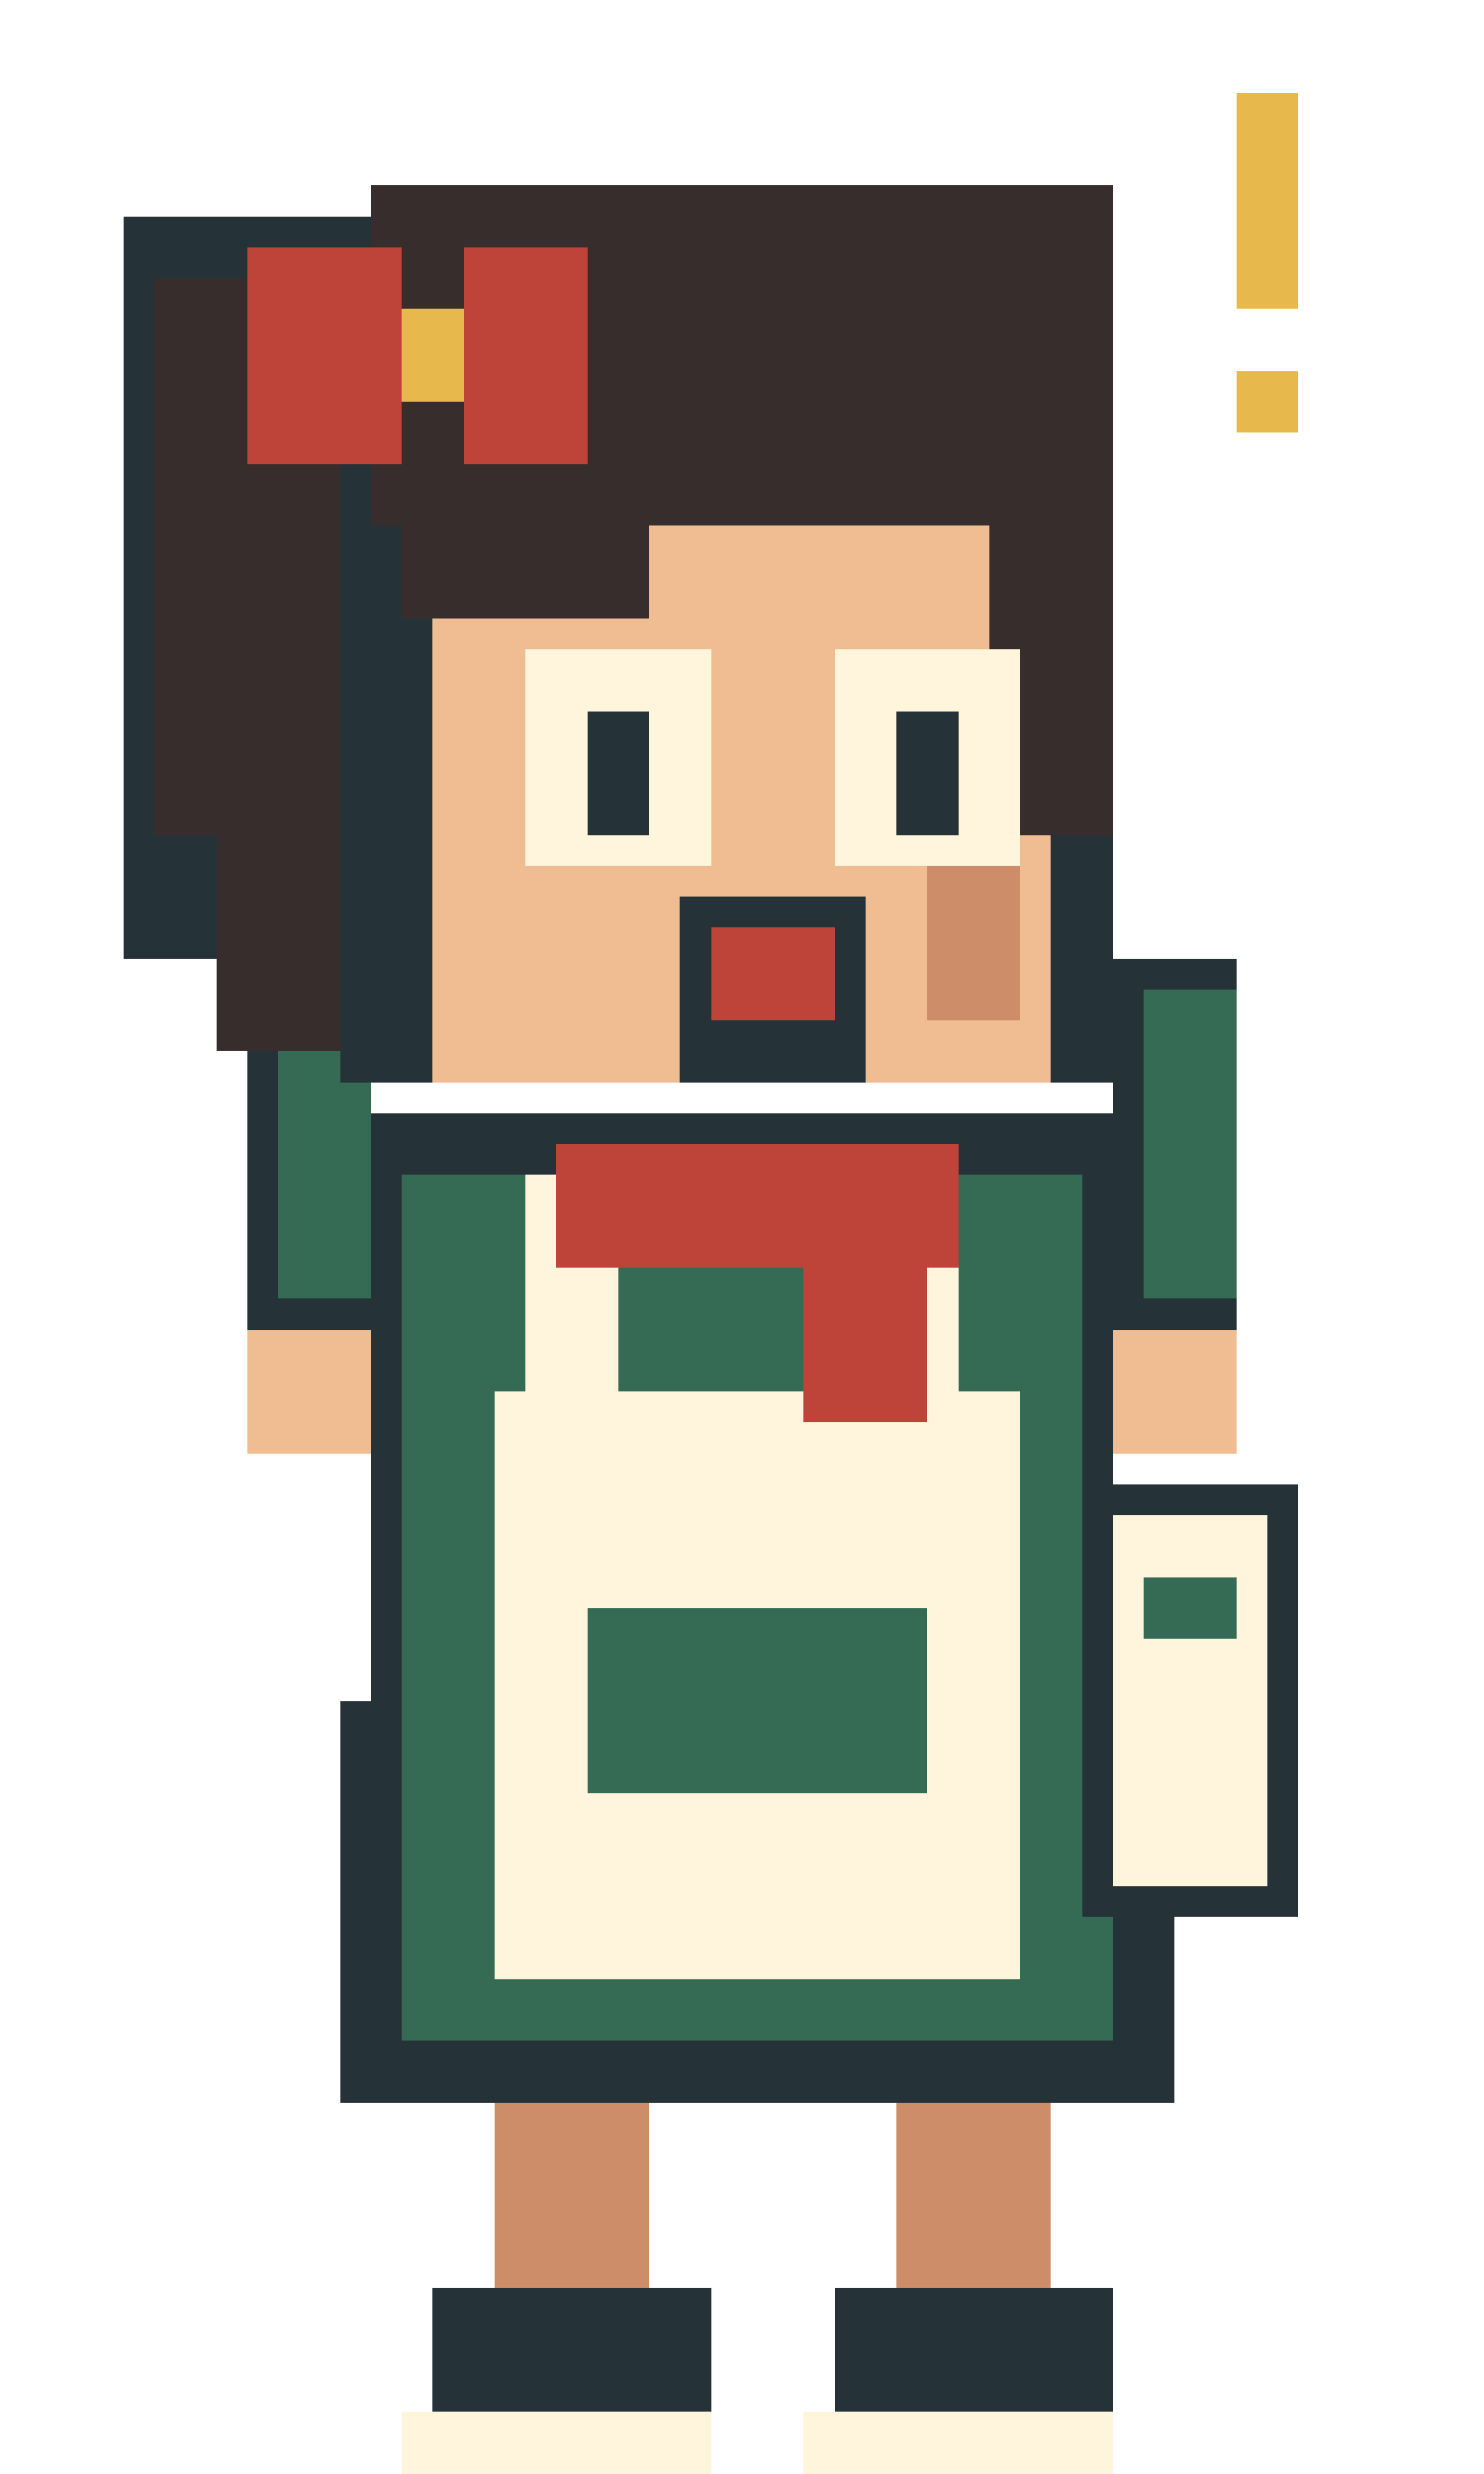
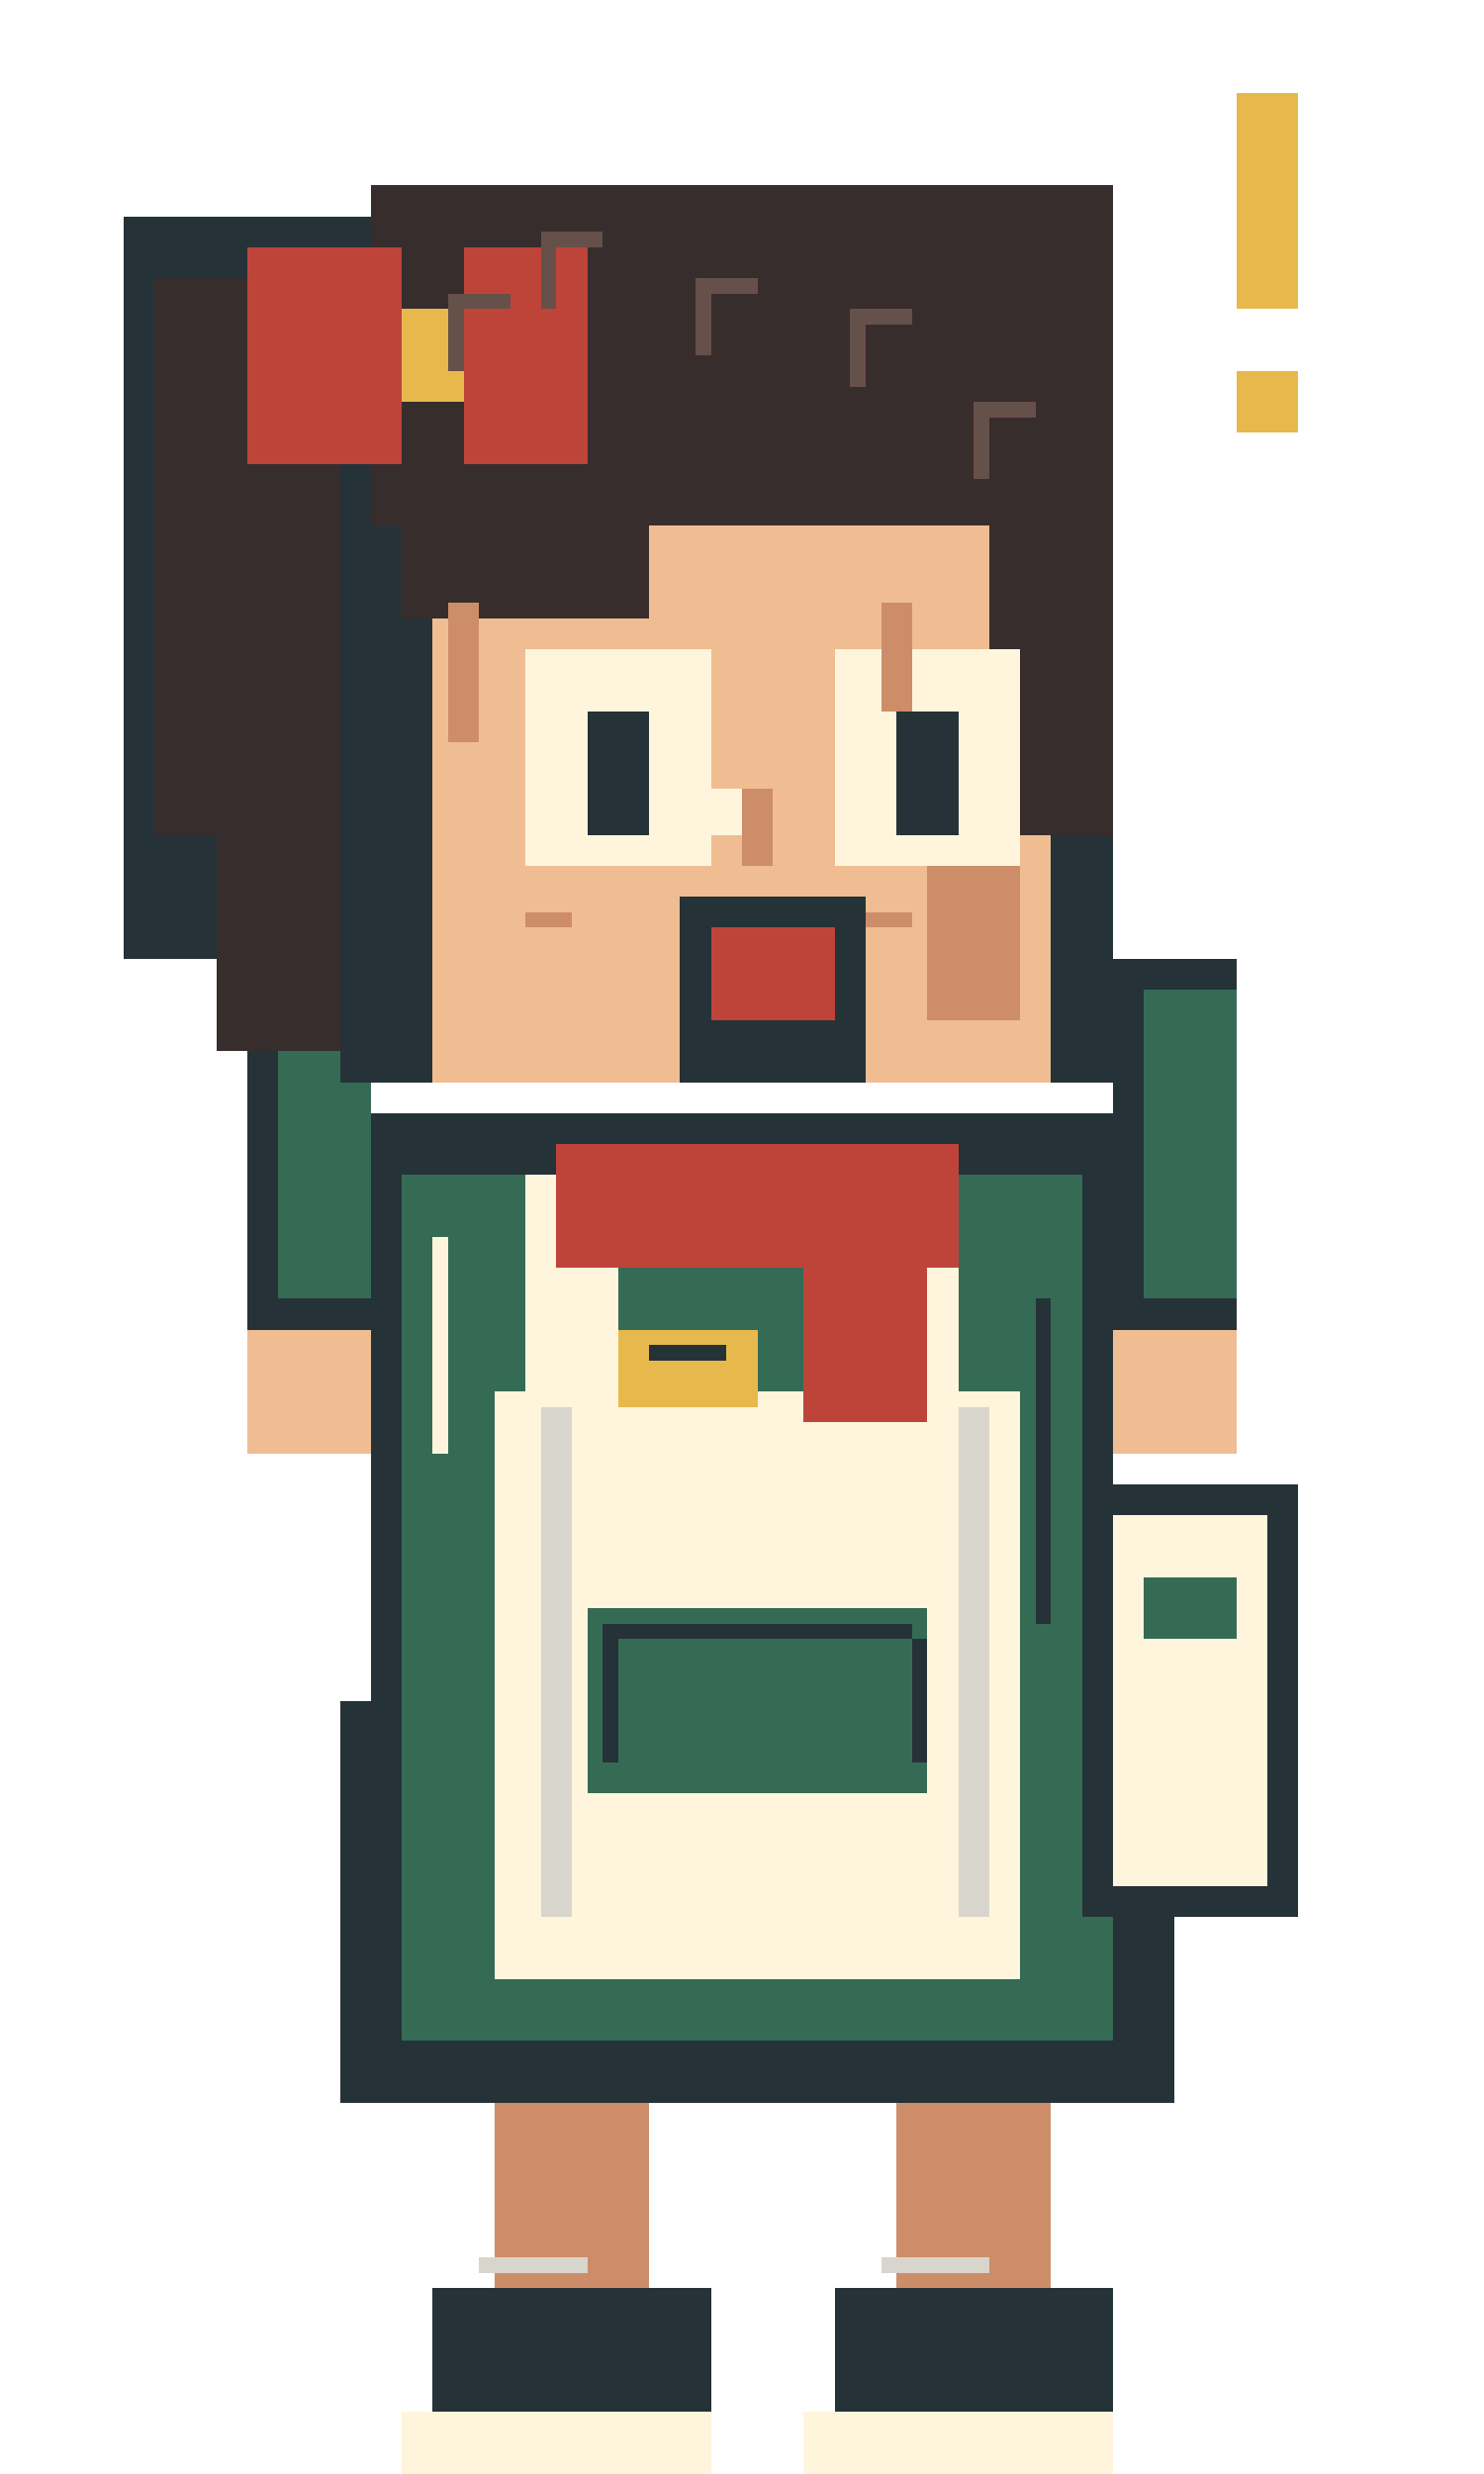
- <svg xmlns="http://www.w3.org/2000/svg" width="48" height="80" viewBox="0 0 48 80" shape-rendering="crispEdges">
-   <rect x="12" y="36" width="24" height="24" fill="#253238" />
-   <rect x="13" y="38" width="22" height="20" fill="#356b55" />
-   <rect x="16" y="65" width="5" height="10" fill="#ce8d69" />
-   <rect x="14" y="74" width="9" height="5" fill="#253238" />
-   <rect x="13" y="78" width="10" height="2" fill="#fff5dc" />
-   <rect x="29" y="65" width="5" height="10" fill="#ce8d69" />
-   <rect x="27" y="74" width="9" height="5" fill="#253238" />
-   <rect x="26" y="78" width="10" height="2" fill="#fff5dc" />
-   <rect x="8" y="31" width="4" height="15" fill="#253238" />
-   <rect x="9" y="32" width="3" height="10" fill="#356b55" />
-   <rect x="8" y="43" width="4" height="4" fill="#efbd91" />
-   <rect x="36" y="31" width="4" height="15" fill="#253238" />
-   <rect x="37" y="32" width="3" height="10" fill="#356b55" />
-   <rect x="36" y="43" width="4" height="4" fill="#efbd91" />
-   <rect x="11" y="55" width="27" height="13" fill="#253238" />
-   <rect x="13" y="55" width="23" height="11" fill="#356b55" />
-   <rect x="17" y="38" width="3" height="18" fill="#fff5dc" />
-   <rect x="28" y="38" width="3" height="18" fill="#fff5dc" />
-   <rect x="16" y="45" width="17" height="19" fill="#fff5dc" />
-   <rect x="19" y="52" width="11" height="6" fill="#356b55" />
-   <rect x="18" y="37" width="13" height="4" fill="#be443a" />
-   <rect x="26" y="40" width="4" height="6" fill="#be443a" />
-   <rect x="35" y="48" width="7" height="14" fill="#253238" />
-   <rect x="36" y="49" width="5" height="12" fill="#fff5dc" />
-   <rect x="37" y="51" width="3" height="2" fill="#356b55" />
-   <rect x="4" y="7" width="10" height="24" fill="#253238" />
-   <rect x="5" y="9" width="7" height="18" fill="#382d2d" />
-   <rect x="7" y="26" width="6" height="8" fill="#382d2d" />
-   <rect x="11" y="7" width="25" height="28" fill="#253238" />
-   <rect x="14" y="14" width="20" height="21" fill="#efbd91" />
-   <rect x="12" y="6" width="24" height="11" fill="#382d2d" />
-   <rect x="13" y="14" width="8" height="6" fill="#382d2d" />
-   <rect x="32" y="15" width="4" height="12" fill="#382d2d" />
-   <rect x="8" y="8" width="5" height="7" fill="#be443a" />
-   <rect x="13" y="10" width="4" height="3" fill="#e7b94c" />
-   <rect x="15" y="8" width="4" height="7" fill="#be443a" />
-   <rect x="30" y="24" width="3" height="9" fill="#ce8d69" />
-   <rect x="17" y="21" width="6" height="7" fill="#fff5dc" />
-   <rect x="19" y="23" width="2" height="4" fill="#253238" />
-   <rect x="27" y="21" width="6" height="7" fill="#fff5dc" />
-   <rect x="29" y="23" width="2" height="4" fill="#253238" />
-   <rect x="22" y="29" width="6" height="6" fill="#253238" />
-   <rect x="23" y="30" width="4" height="3" fill="#be443a" />
-   <rect x="40" y="3" width="2" height="7" fill="#e7b94c" />
-   <rect x="40" y="12" width="2" height="2" fill="#e7b94c" />
+ <svg xmlns="http://www.w3.org/2000/svg" width="96" height="160" viewBox="0 0 96 160" shape-rendering="crispEdges">
+   <style>.blink{opacity:0;animation:blink 5.7s steps(1,end) infinite}@keyframes blink{0%,93%,100%{opacity:0}95%,98%{opacity:1}}.talk{opacity:0;animation:talk .6s steps(1,end) 6}@keyframes talk{0%,100%{opacity:0}50%{opacity:1}}@media(prefers-reduced-motion:reduce){.blink,.talk{animation:none;opacity:0}}</style>
+   <rect x="24" y="72" width="48" height="48" fill="#253238" />
+   <rect x="26" y="76" width="44" height="40" fill="#356b55" />
+   <rect x="32" y="130" width="10" height="20" fill="#ce8d69" />
+   <rect x="28" y="148" width="18" height="10" fill="#253238" />
+   <rect x="26" y="156" width="20" height="4" fill="#fff5dc" />
+   <rect x="58" y="130" width="10" height="20" fill="#ce8d69" />
+   <rect x="54" y="148" width="18" height="10" fill="#253238" />
+   <rect x="52" y="156" width="20" height="4" fill="#fff5dc" />
+   <rect x="16" y="62" width="8" height="30" fill="#253238" />
+   <rect x="18" y="64" width="6" height="20" fill="#356b55" />
+   <rect x="16" y="86" width="8" height="8" fill="#efbd91" />
+   <rect x="72" y="62" width="8" height="30" fill="#253238" />
+   <rect x="74" y="64" width="6" height="20" fill="#356b55" />
+   <rect x="72" y="86" width="8" height="8" fill="#efbd91" />
+   <rect x="22" y="110" width="54" height="26" fill="#253238" />
+   <rect x="26" y="110" width="46" height="22" fill="#356b55" />
+   <rect x="34" y="76" width="6" height="36" fill="#fff5dc" />
+   <rect x="56" y="76" width="6" height="36" fill="#fff5dc" />
+   <rect x="32" y="90" width="34" height="38" fill="#fff5dc" />
+   <rect x="38" y="104" width="22" height="12" fill="#356b55" />
+   <rect x="36" y="74" width="26" height="8" fill="#be443a" />
+   <rect x="52" y="80" width="8" height="12" fill="#be443a" />
+   <rect x="70" y="96" width="14" height="28" fill="#253238" />
+   <rect x="72" y="98" width="10" height="24" fill="#fff5dc" />
+   <rect x="74" y="102" width="6" height="4" fill="#356b55" />
+   <rect x="8" y="14" width="20" height="48" fill="#253238" />
+   <rect x="10" y="18" width="14" height="36" fill="#382d2d" />
+   <rect x="14" y="52" width="12" height="16" fill="#382d2d" />
+   <rect x="22" y="14" width="50" height="56" fill="#253238" />
+   <rect x="28" y="28" width="40" height="42" fill="#efbd91" />
+   <rect x="24" y="12" width="48" height="22" fill="#382d2d" />
+   <rect x="26" y="28" width="16" height="12" fill="#382d2d" />
+   <rect x="64" y="30" width="8" height="24" fill="#382d2d" />
+   <rect x="16" y="16" width="10" height="14" fill="#be443a" />
+   <rect x="26" y="20" width="8" height="6" fill="#e7b94c" />
+   <rect x="30" y="16" width="8" height="14" fill="#be443a" />
+   <rect x="60" y="48" width="6" height="18" fill="#ce8d69" />
+   <rect x="34" y="42" width="12" height="14" fill="#fff5dc" />
+   <rect x="38" y="46" width="4" height="8" fill="#253238" />
+   <rect x="54" y="42" width="12" height="14" fill="#fff5dc" />
+   <rect x="58" y="46" width="4" height="8" fill="#253238" />
+   <rect x="44" y="58" width="12" height="12" fill="#253238" />
+   <rect x="46" y="60" width="8" height="6" fill="#be443a" />
+   <rect x="80" y="6" width="4" height="14" fill="#e7b94c" />
+   <rect x="80" y="24" width="4" height="4" fill="#e7b94c" />
+   <rect x="29" y="39" width="2" height="9" fill="#ce8d69" />
+   <rect x="57" y="39" width="2" height="7" fill="#ce8d69" />
+   <rect x="48" y="51" width="2" height="5" fill="#ce8d69" />
+   <rect x="46" y="51" width="2" height="3" fill="#fff5dc" />
+   <rect x="34" y="59" width="3" height="1" fill="#ce8d69" />
+   <rect x="56" y="59" width="3" height="1" fill="#ce8d69" />
+   <rect x="28" y="80" width="1" height="14" fill="#fff5dc" />
+   <rect x="67" y="84" width="1" height="21" fill="#253238" />
+   <rect x="31" y="146" width="7" height="1" fill="#d8d5cd" />
+   <rect x="57" y="146" width="7" height="1" fill="#d8d5cd" />
+   <rect x="29" y="19" width="1" height="5" fill="#66504a" />
+   <rect x="30" y="19" width="3" height="1" fill="#66504a" />
+   <rect x="35" y="15" width="1" height="5" fill="#66504a" />
+   <rect x="36" y="15" width="3" height="1" fill="#66504a" />
+   <rect x="45" y="18" width="1" height="5" fill="#66504a" />
+   <rect x="46" y="18" width="3" height="1" fill="#66504a" />
+   <rect x="55" y="20" width="1" height="5" fill="#66504a" />
+   <rect x="56" y="20" width="3" height="1" fill="#66504a" />
+   <rect x="63" y="26" width="1" height="5" fill="#66504a" />
+   <rect x="64" y="26" width="3" height="1" fill="#66504a" />
+   <rect x="35" y="91" width="2" height="33" fill="#d8d5cd" />
+   <rect x="62" y="91" width="2" height="33" fill="#d8d5cd" />
+   <rect x="39" y="105" width="20" height="1" fill="#253238" />
+   <rect x="39" y="106" width="1" height="8" fill="#253238" />
+   <rect x="59" y="106" width="1" height="8" fill="#253238" />
+   <rect x="40" y="86" width="9" height="5" fill="#e7b94c" />
+   <rect x="42" y="87" width="5" height="1" fill="#253238" />
+   <g class="blink">
+     <rect x="34" y="44" width="10" height="10" fill="#efbd91" />
+     <rect x="34" y="50" width="10" height="2" fill="#253238" />
+     <rect x="54" y="44" width="10" height="10" fill="#efbd91" />
+     <rect x="54" y="50" width="10" height="2" fill="#253238" />
+   </g>
</svg>
